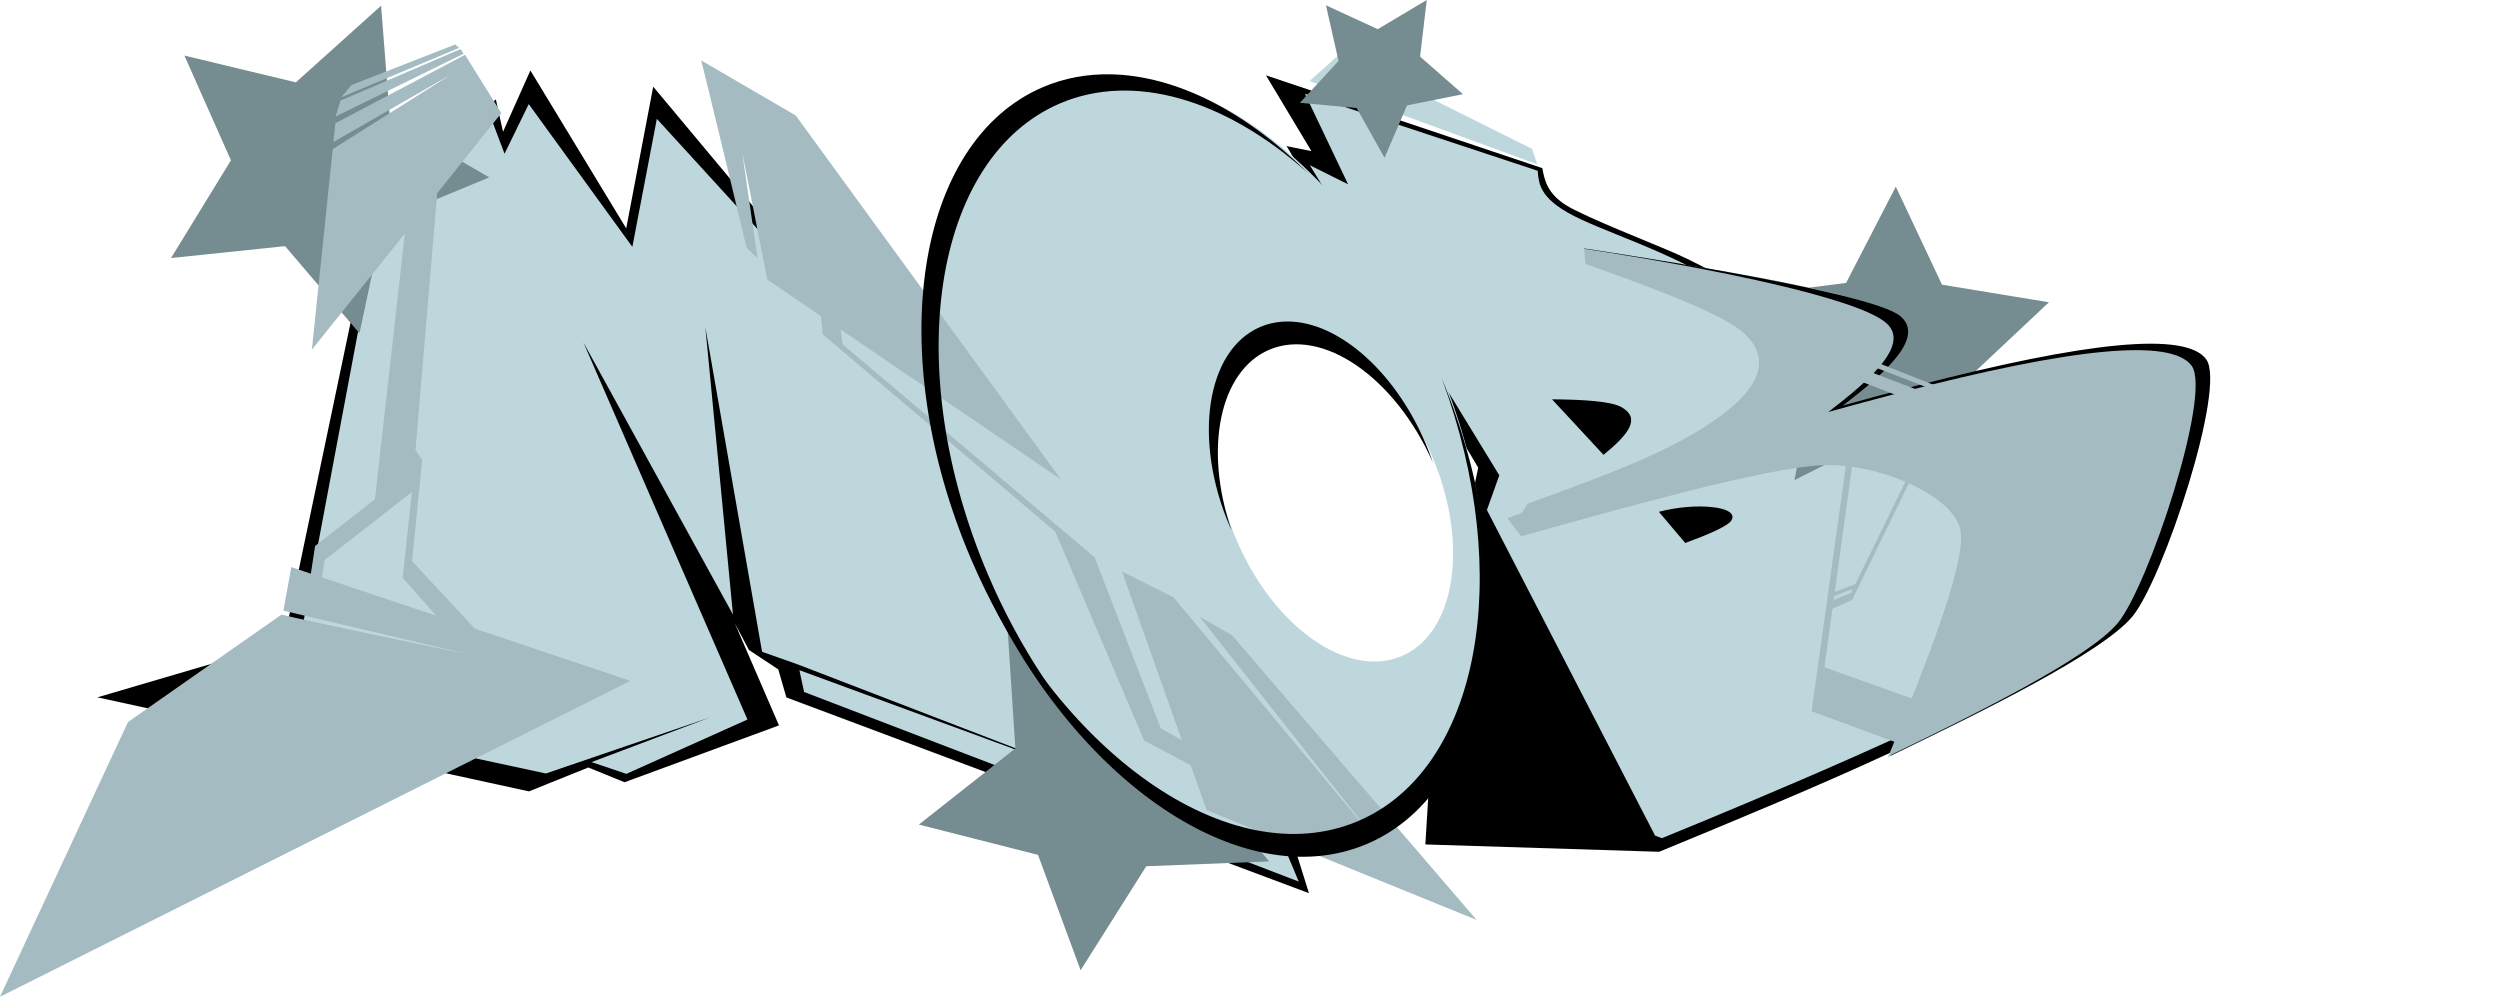
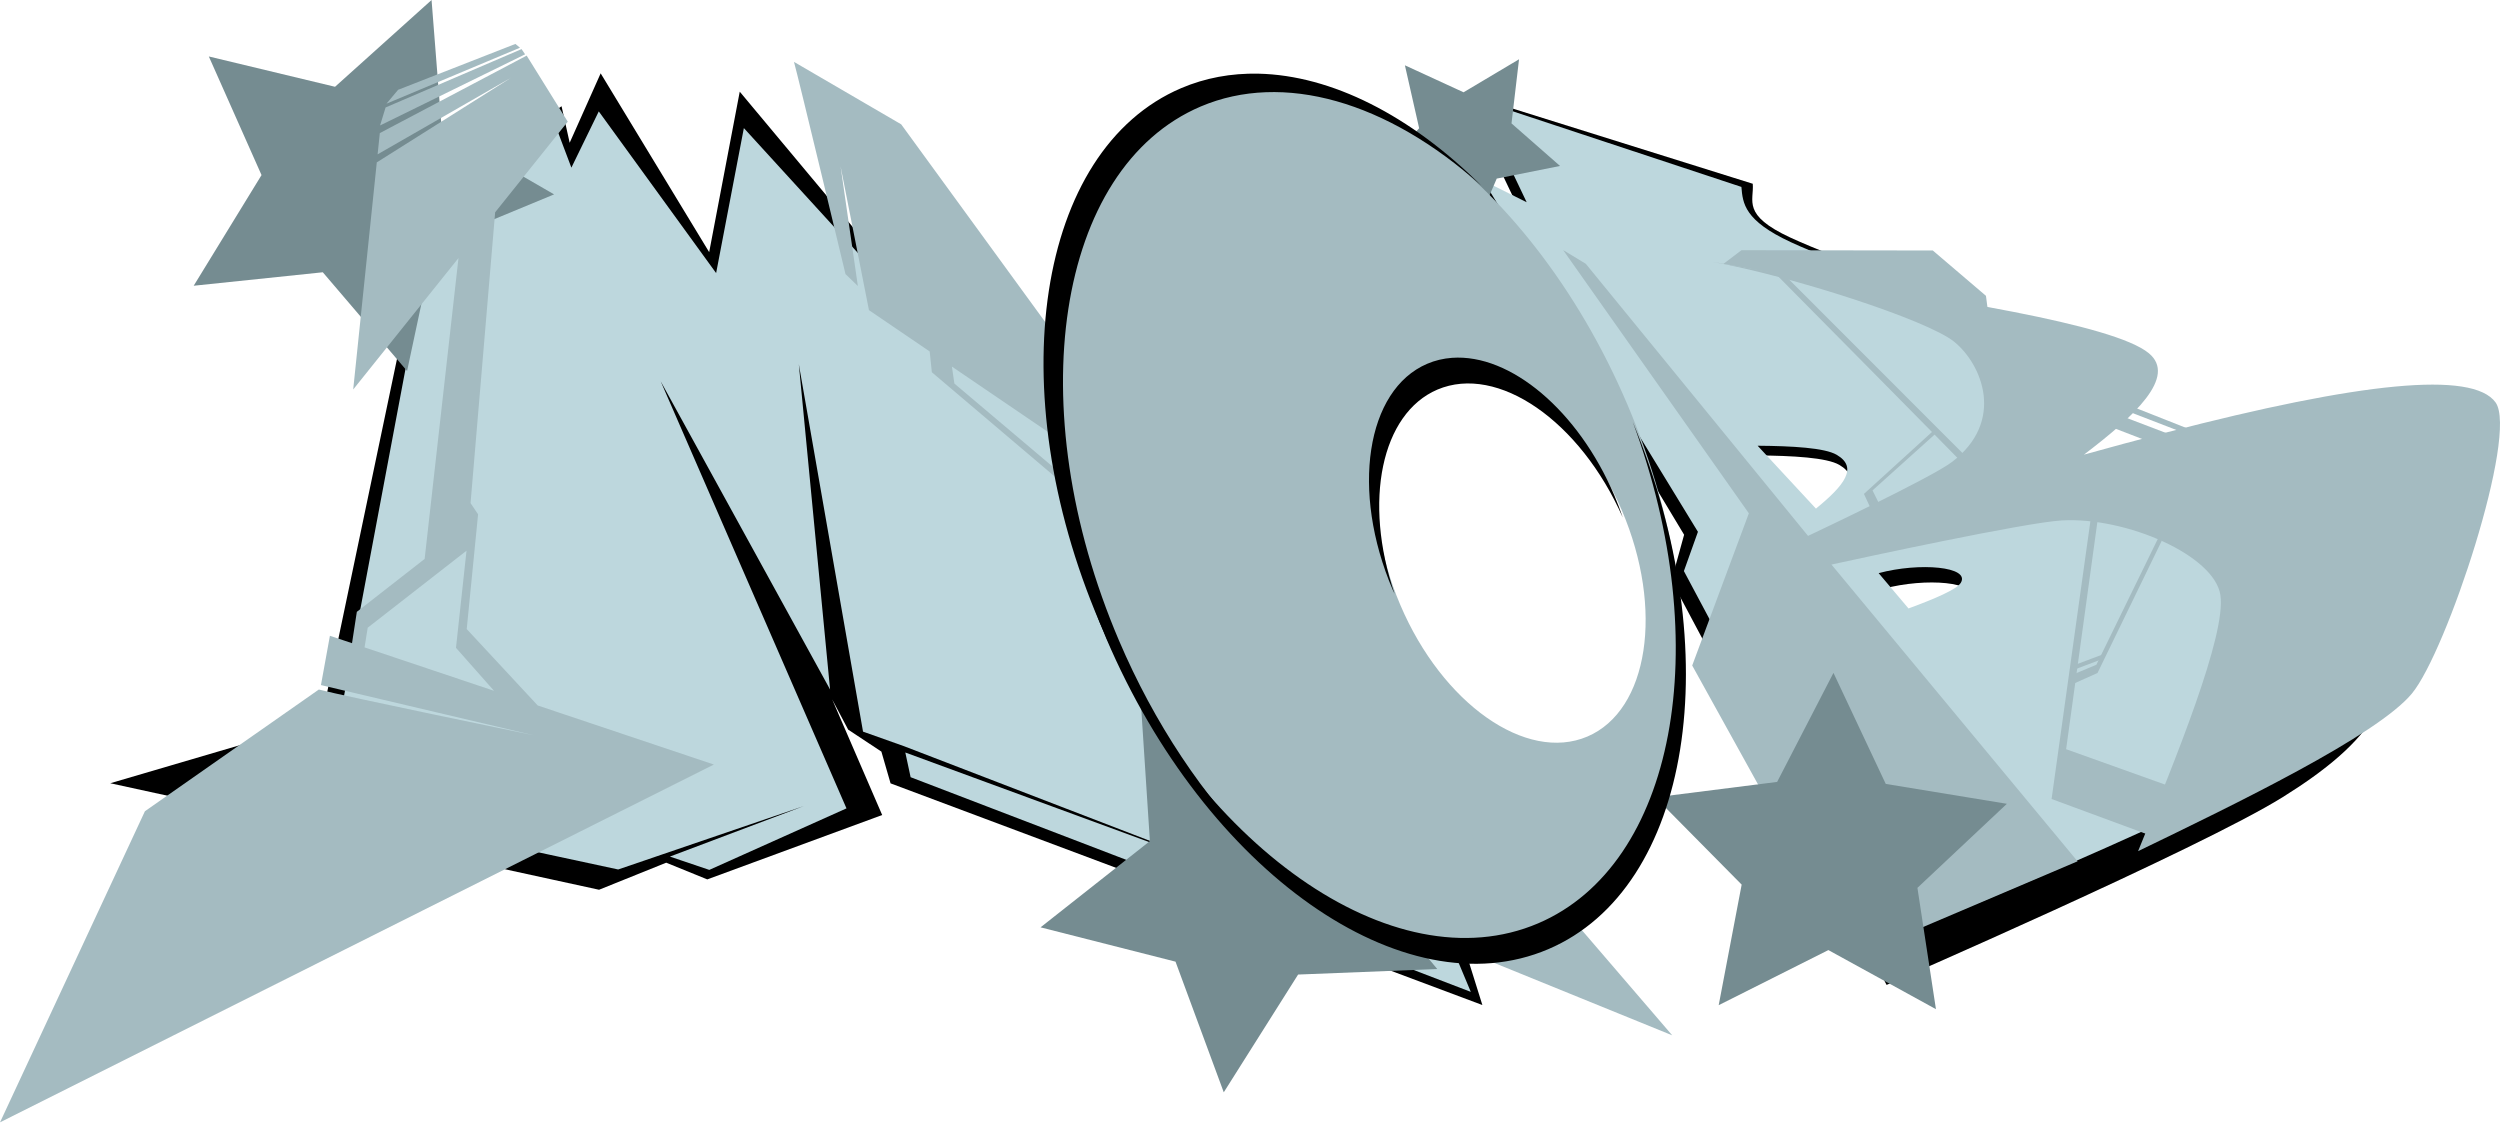
- <svg xmlns="http://www.w3.org/2000/svg" width="1410.212" height="562.254" viewBox="0 0 373.119 148.763" version="1.1" id="svg5">
+ <svg xmlns="http://www.w3.org/2000/svg" width="1245.245" height="559.028" viewBox="0 0 329.471 147.909" version="1.1" id="svg5">
  <defs id="defs2">
    </defs>
-   <g id="layer24" style="display:inline">
-     <path style="font-variation-settings:normal;opacity:1;vector-effect:none;fill:#000000;fill-opacity:1;stroke:none;stroke-width:0.265px;stroke-linecap:butt;stroke-linejoin:miter;stroke-miterlimit:4;stroke-dasharray:none;stroke-dashoffset:0;stroke-opacity:1;-inkscape-stroke:none;stop-color:#000000;stop-opacity:1" d="m 192.021,21.808 c 0,0 28.6,47.987 28.6,47.987 0,0 -1.51,7.173 -1.51,7.173 0,0 1.593,4.307 1.593,4.307 0,0 -1.176,3.019 -1.176,3.019 0,0 0.956,5.905 0.956,5.905 0,0 -5.953,6.389 -5.953,6.389 0,0 -1.799,29.444 -1.799,29.444 0,0 34.899,1.094 34.899,1.094 23.438,-9.678 47.603,-19.657 58.717,-28.403 11.114,-8.746 10.692,-15.841 3.192,-22.537 -7.5,-6.696 -21.371,-10.045 -26.667,-11.065 -5.295,-1.019 -9.902,-1.118 -13.383,-1.193 3.914,-3.706 5.865,-5.554 0.842,-12.194 -5.024,-6.641 -16.86,-12.377 -20.05,-13.81 -3.19,-1.434 -13.841,-5.565 -16.612,-7.337 -2.771,-1.772 -3.152,-3.751 -3.488,-5.494 0,0 -41.239,-13.847 -41.239,-13.847 0,0 6.785,11.313 6.785,11.313 0,0 -3.704,-0.752 -3.704,-0.752 z" id="path266858" />
+   <g id="layer24" style="display:inline" transform="translate(0,-0.8535987)">
+     <path id="path216053-5" style="font-variation-settings:normal;display:inline;vector-effect:none;fill:#000000;fill-opacity:1;stroke:none;stroke-width:0.277px;stroke-linecap:butt;stroke-linejoin:miter;stroke-miterlimit:4;stroke-dasharray:none;stroke-dashoffset:0;stroke-opacity:1;-inkscape-stroke:none;stop-color:#000000" d="m 192.899,13.14 c 1.934,4.07 4.28,9.006 6.734,14.137 l -5.976,-2.981 28.289,47.03 -1.668,6.039 28.354,53.288 c 0,0 41.292,-17.942 52.215,-24.752 11.086,-6.911 18.079,-14.526 10.714,-24.633 -7.366,-10.107 -23.794,-13.896 -33.867,-14.546 -5.32,-0.343 -10.887,0.444 -16.223,1.648 4.417,-1.907 7.815,-3.609 8.872,-4.738 2.649,-2.828 2.305,-11.145 -6.948,-17.969 -9.253,-6.824 -20.993,-10.508 -27.44,-13.498 -6.447,-2.99 -4.773,-4.831 -4.962,-7.095 z m 38.598,47.73 c 4.779,0.039 9.25,0.285 10.905,1.251 3.004,1.754 1.045,4.233 -2.86,7.425 z m 16.696,17.579 c 5.639,-1.514 12.676,-0.903 11.334,1.333 -0.542,0.904 -3.574,2.199 -7.214,3.539 z" />
  </g>
-   <g id="layer17" style="display:inline" transform="translate(-58.19385,-24.92827)">
+   <g id="layer22" style="display:inline" transform="translate(-58.19385,-25.78187)">
+     <path id="path216053" style="font-variation-settings:normal;opacity:1;vector-effect:none;fill:#bdd7dd;fill-opacity:1;stroke:none;stroke-width:0.265px;stroke-linecap:butt;stroke-linejoin:miter;stroke-miterlimit:4;stroke-dasharray:none;stroke-dashoffset:0;stroke-opacity:1;-inkscape-stroke:none;stop-color:#000000;stop-opacity:1" d="m 252.958,38.929 c 1.847,3.887 4.088,8.603 6.433,13.505 l -5.709,-2.847 28.279,46.282 -1.849,5.174 26.11,48.981 c 0,0 39.42,-15.978 49.855,-22.483 10.59,-6.602 17.271,-13.876 10.235,-23.531 -7.036,-9.655 -22.729,-13.274 -32.352,-13.895 -5.082,-0.328 -10.4,0.424 -15.497,1.575 4.219,-1.822 7.465,-3.448 8.475,-4.526 2.531,-2.702 1.092,-10.565 -7.747,-17.084 -8.839,-6.519 -18.813,-9.521 -24.972,-12.378 -6.159,-2.856 -6.348,-5.124 -6.528,-7.286 z m 36.871,45.594 c 4.565,0.038 8.836,0.272 10.417,1.195 2.87,1.676 0.998,4.044 -2.732,7.093 z m 15.949,16.792 c 5.387,-1.447 12.109,-0.863 10.827,1.273 -0.518,0.863 -3.414,2.1 -6.892,3.381 z" />
+   </g>
+   <g id="layer3" />
+   <g id="layer17" style="display:inline" transform="translate(-58.19385,-25.78187)">
    <path style="font-variation-settings:normal;opacity:1;vector-effect:none;fill:#000000;fill-opacity:1;stroke:none;stroke-width:0.265px;stroke-linecap:butt;stroke-linejoin:miter;stroke-miterlimit:4;stroke-dasharray:none;stroke-dashoffset:0;stroke-opacity:1;-inkscape-stroke:none;stop-color:#000000;stop-opacity:1" d="m 100.506,120.842 14.459,-69.003 17.235,-12.057 1.07,4.816 4.084,-9.151 14.301,23.566 4.029,-21.15 25.442,30.469 9.299,2.946 38.442,33.091 6.269,13.887 7.3,4.489 11.117,35.488 -77.993,-29.213 -1.21,-4.187 -4.377,-2.895 -2.107,-3.981 6.589,15.235 -23.051,8.484 -5.411,-2.202 -8.851,3.567 -64.416,-14.037 z" id="path200381" />
  </g>
-   <g id="layer22" transform="translate(-58.19385,-24.92827)" style="display:inline">
-     <path id="path216053" style="font-variation-settings:normal;opacity:1;vector-effect:none;fill:#bdd7dd;fill-opacity:1;stroke:none;stroke-width:0.265px;stroke-linecap:butt;stroke-linejoin:miter;stroke-miterlimit:4;stroke-dasharray:none;stroke-dashoffset:0;stroke-opacity:1;-inkscape-stroke:none;stop-color:#000000;stop-opacity:1" d="m 252.958,38.929 c 1.847,3.887 4.088,8.603 6.433,13.505 l -5.709,-2.847 28.279,46.282 -1.849,5.174 25.101,48.605 1.009,0.377 c 0,0 39.42,-15.978 49.855,-22.483 10.59,-6.602 17.271,-13.876 10.235,-23.531 -7.036,-9.655 -22.729,-13.274 -32.352,-13.895 -5.082,-0.328 -10.4,0.424 -15.497,1.575 4.219,-1.822 7.465,-3.448 8.475,-4.526 2.531,-2.702 1.092,-10.565 -7.747,-17.084 -8.839,-6.519 -18.813,-9.521 -24.972,-12.378 -6.159,-2.856 -6.348,-5.124 -6.528,-7.286 z m 36.871,45.594 c 4.565,0.038 8.836,0.272 10.417,1.195 2.87,1.676 0.998,4.044 -2.732,7.093 z m 15.949,16.792 c 5.387,-1.447 12.109,-0.863 10.827,1.273 -0.518,0.863 -3.414,2.1 -6.892,3.381 z" />
-     <path style="font-variation-settings:normal;opacity:1;fill:#bdd7dd;fill-opacity:1;stroke:none;stroke-width:0.265;stroke-linecap:butt;stroke-linejoin:miter;stroke-miterlimit:4;stroke-dasharray:none;stroke-dashoffset:0;stroke-opacity:1;stop-color:#000000;stop-opacity:1" d="m 287.634,49.446 -33.986,-12.424 4.608,-4.117 28.581,14.236 z" id="path246149" />
-   </g>
-   <g id="layer1" style="display:inline" transform="translate(-58.19385,-24.92827)">
+   <g id="layer1" style="display:inline" transform="translate(-58.19385,-25.78187)">
    <path id="path16535" style="fill:#bdd7dd;fill-opacity:1;stroke:none;stroke-width:0.452px;stroke-linecap:butt;stroke-linejoin:miter;stroke-opacity:1" d="m 137.106,40.462 -3.61,7.412 -2.288,-6.06 -15.969,13.418 -12.613,67.08 -16.068,6.64 53.105,11.417 5.891,-2.012 18.573,-6.345 -17.649,6.657 5.194,1.755 18.078,-8.108 -24.49,-56.293 22.328,40.626 -4.12,-42.872 8.463,48.425 5.41,1.922 43.518,16.755 -43.356,-15.927 0.699,3.255 73.827,28.294 -14.56,-34.8 -5.043,-2.615 -4.646,-14.018 -0.264,-0.141 -39.651,-32.249 -7.456,-3.534 -24.183,-26.482 -3.655,19.109 z" />
  </g>
-   <g id="layer14" style="display:inline" transform="translate(-58.19385,-24.92827)">
+   <g id="layer14" style="display:inline" transform="translate(-58.19385,-25.78187)">
    <path style="fill:#758c91;fill-opacity:1;stroke:none;stroke-opacity:1" id="path194095-7-3-6" transform="matrix(0.3950514,-0.145542,0.145542,0.3950514,-87.98974,34.39139)" d="m 388.113,140.028 33.791,22.563 37.743,-15.045 -11.017,39.109 25.972,31.247 -40.599,1.608 -21.692,34.356 -14.075,-38.116 -39.378,-10.014 31.901,-25.164 z" />
  </g>
-   <g id="layer16" style="display:inline" transform="translate(-58.19385,-24.92827)">
+   <g id="layer16" style="display:inline" transform="translate(-58.19385,-25.78187)">
    <path style="display:inline;fill:#758c91;fill-opacity:1;stroke:none;stroke-opacity:1" id="path194095" d="m 388.113,140.028 33.791,22.563 37.743,-15.045 -11.017,39.109 25.972,31.247 -40.599,1.608 -21.692,34.356 -14.075,-38.116 -39.378,-10.014 31.901,-25.164 z" transform="matrix(0.4516951,0,0,0.4516951,33.2326,55.06394)" />
-     <path style="display:inline;fill:#758c91;fill-opacity:1;stroke:none;stroke-opacity:1" id="path194095-7-3" transform="matrix(0.206823,-0.03284508,0.03284508,0.206823,171.2206,9.509395)" d="m 388.113,140.028 33.791,22.563 37.743,-15.045 -11.017,39.109 25.972,31.247 -40.599,1.608 -21.692,34.356 -14.075,-38.116 -39.378,-10.014 31.901,-25.164 z" />
+     <path style="display:inline;fill:#758c91;fill-opacity:1;stroke:none;stroke-opacity:1" id="path194095-7-3" transform="matrix(0.206823,-0.03284508,0.03284508,0.206823,158.4739,18.17466)" d="m 388.113,140.028 33.791,22.563 37.743,-15.045 -11.017,39.109 25.972,31.247 -40.599,1.608 -21.692,34.356 -14.075,-38.116 -39.378,-10.014 31.901,-25.164 z" />
  </g>
-   <g id="layer25" style="display:inline">
-     <path style="display:inline;fill:#758c91;fill-opacity:1;stroke:none;stroke-opacity:1" id="path194095-7" transform="matrix(0.3007061,-0.2609115,0.2609115,0.3007061,106.231,103.4151)" d="m 388.113,140.028 33.791,22.563 37.743,-15.045 -11.017,39.109 25.972,31.247 -40.599,1.608 -21.692,34.356 -14.075,-38.116 -39.378,-10.014 31.901,-25.164 z" />
+   <g id="layer5" style="display:inline" transform="translate(-58.19385,-25.78187)">
+     <path id="path39162" style="fill:#a4bbc1;fill-opacity:1;stroke:none;stroke-width:0.379;stroke-opacity:1" d="M 214.424,38.148 A 60.519,37.512 66.904 0 1 272.669,79.102 60.519,37.512 66.904 0 1 261.904,149.485 60.519,37.512 66.904 0 1 203.659,108.531 60.519,37.512 66.904 0 1 214.424,38.148 Z m 32.875,37.588 a 25.61,15.874 66.904 0 0 -4.555,29.783 25.61,15.874 66.904 0 0 24.647,17.331 25.61,15.874 66.904 0 0 4.556,-29.784 25.61,15.874 66.904 0 0 -24.647,-17.33 z" />
  </g>
-   <g id="layer5" style="display:inline" transform="translate(-58.19385,-24.92827)">
-     <path id="path39162" style="fill:#bdd7dd;fill-opacity:1;stroke:none;stroke-width:0.379;stroke-opacity:1" d="M 214.424,38.148 A 60.519,37.512 66.904 0 1 272.669,79.102 60.519,37.512 66.904 0 1 261.904,149.485 60.519,37.512 66.904 0 1 203.659,108.531 60.519,37.512 66.904 0 1 214.424,38.148 Z m 32.875,37.588 a 25.61,15.874 66.904 0 0 -4.555,29.783 25.61,15.874 66.904 0 0 24.647,17.331 25.61,15.874 66.904 0 0 4.556,-29.784 25.61,15.874 66.904 0 0 -24.647,-17.33 z" />
-   </g>
-   <g id="layer2" style="display:inline" transform="translate(-58.19385,-24.92827)">
+   <g id="layer2" style="display:inline" transform="translate(-58.19385,-25.78187)">
    <path id="path12634" style="fill:#a4bbc1;fill-opacity:1;stroke:none;stroke-width:0.452px;stroke-linecap:butt;stroke-linejoin:miter;stroke-opacity:1" d="m 126.116,31.571 -15.454,6.045 -1.534,1.827 17.593,-7.374 z m 0.813,0.681 -17.92,7.693 -0.726,2.371 19.113,-9.373 z m 0.673,0.858 -19.352,10.212 -0.291,2.799 17.587,-10.096 -17.696,11.157 -3.109,29.929 13.876,-17.321 -4.461,39.651 -8.936,6.974 -0.634,4.131 -2.914,-0.977 -1.181,6.498 28.057,6.618 c 0,0 -25.147,-5.179 -28.335,-6.032 l -22.92,16.04 -19.097,41 94.078,-47.153 -23.216,-7.786 -9.355,-10.067 1.497,-15.125 -0.993,-1.477 3.242,-38.327 9.567,-11.943 z m 35.228,0.826 c 0.518,1.801 6.79,27.965 6.79,27.965 l 1.631,1.577 -2.277,-15.762 3.738,18.939 8.003,5.446 0.285,2.738 34.683,29.432 13.272,31.19 6.947,3.669 2.378,6.704 40.294,16.392 -36.521,-42.507 -4.84,-2.772 26.841,34.016 -30.708,-36.874 -7.692,-3.859 8.937,25.201 -3.164,-1.822 -9.858,-25.493 -37.597,-31.785 -0.328,-2.237 32.871,22.365 -39.554,-54.291 z m -43.155,64.421 -1.388,12.802 5.014,5.664 -17.063,-5.723 0.416,-2.594 z" />
  </g>
-   <g id="layer23" style="display:inline">
-     <path id="path247545" style="font-variation-settings:normal;opacity:1;vector-effect:none;fill:#a4bbc1;fill-opacity:1;stroke:none;stroke-width:1px;stroke-linecap:butt;stroke-linejoin:miter;stroke-miterlimit:4;stroke-dasharray:none;stroke-dashoffset:0;stroke-opacity:1;-inkscape-stroke:none;stop-color:#000000;stop-opacity:1" d="m 893.561,140.611 0.732,8.16 c 32.931,11.899 72.995,26.375 87.18,37.34 14.185,10.965 17.454,26.991 -9.256,47.264 -26.71,20.272 -63.378,33.619 -110.426,50.744 L 858.5,289.264 c -2.824,1.037 -5.419,1.983 -8.32,3.049 l 7.895,10.174 c 60.345,-16.865 137.016,-38.291 169.072,-40.047 32.056,-1.756 75.918,17.432 78.84,37.24 2.922,19.808 -22.09,81.125 -41.01,127.508 47.949,-23.18 119.025,-57.54 136.381,-78.504 17.356,-20.964 53.084,-129.078 41.688,-144.998 -11.396,-15.92 -67.458,-10.14 -164.004,14.951 -14.702,3.821 -28.225,7.474 -41.047,11.049 25.432,-19.305 46.416,-38.876 32.324,-50.527 -17.614,-14.564 -102.898,-27.416 -176.758,-38.547 z" transform="scale(0.2645833)" />
-     <path id="path247545-0" style="font-variation-settings:normal;display:inline;vector-effect:none;fill:#000000;fill-opacity:1;stroke:none;stroke-width:0.265px;stroke-linecap:butt;stroke-linejoin:miter;stroke-miterlimit:4;stroke-dasharray:none;stroke-dashoffset:0;stroke-opacity:1;-inkscape-stroke:none;stop-color:#000000" d="m 236.422,37.141 c 18.983,2.865 40.51,7.274 44.99,10.979 3.728,3.083 -1.824,8.261 -8.552,13.369 3.392,-0.946 6.97,-1.912 10.86,-2.923 25.545,-6.639 40.377,-8.168 43.393,-3.956 3.015,4.212 -6.438,32.817 -11.03,38.364 -4.338,5.239 -21.301,13.611 -33.866,19.695 -0.015,0.036 -0.031,0.076 -0.045,0.112 12.686,-6.133 31.492,-15.224 36.084,-20.771 4.592,-5.547 14.045,-34.152 11.03,-38.364 -3.015,-4.212 -17.848,-2.683 -43.393,3.956 -3.89,1.011 -7.468,1.978 -10.86,2.923 6.729,-5.108 12.281,-10.286 8.552,-13.369 C 278.925,43.304 236.458,37.085 236.458,37.085 l -0.035,0.056 z" />
+   <g id="layer23" style="display:inline" transform="translate(0,-0.8535987)">
+     <path id="path247545" style="font-variation-settings:normal;opacity:1;vector-effect:none;fill:#a4bbc1;fill-opacity:1;stroke:none;stroke-width:1px;stroke-linecap:butt;stroke-linejoin:miter;stroke-miterlimit:4;stroke-dasharray:none;stroke-dashoffset:0;stroke-opacity:1;-inkscape-stroke:none;stop-color:#000000;stop-opacity:1" d="m 778.6,124.555 92.502,131.123 -28.219,75.812 80.293,145.021 111.643,-47.497 -122.571,-147.809 c 14.681,-3.204 96.749,-20.998 114.898,-21.992 32.056,-1.756 75.918,17.432 78.84,37.24 2.922,19.808 -22.09,81.125 -41.01,127.508 47.949,-23.18 119.025,-57.54 136.381,-78.504 17.356,-20.964 53.084,-129.078 41.688,-144.998 -11.396,-15.92 -67.458,-10.14 -164.004,14.951 -14.702,3.821 -28.225,7.474 -41.047,11.049 25.432,-19.305 46.416,-38.876 32.324,-50.527 -17.614,-14.564 -102.898,-27.416 -176.758,-38.547 l -40.883,-7 c 39.558,7.103 107.301,28.964 120.721,39.859 13.919,11.301 25.529,39.632 -1.182,59.904 -10.274,7.798 -68.923,35.498 -71.633,36.777 L 789.877,131.389 Z" transform="matrix(0.2645833,0,0,0.2645833,0,0.8535987)" />
    <path style="font-variation-settings:normal;opacity:1;vector-effect:none;fill:#a4bbc1;fill-opacity:1;stroke:none;stroke-width:0.265px;stroke-linecap:butt;stroke-linejoin:miter;stroke-miterlimit:4;stroke-dasharray:none;stroke-dashoffset:0;stroke-opacity:1;-inkscape-stroke:none;stop-color:#000000;stop-opacity:1" d="m 273.934,55.475 17.107,6.598 2.002,-1.268 -17.812,-6.792 z" id="path259830" />
    <path style="font-variation-settings:normal;display:inline;vector-effect:none;fill:#a4bbc1;fill-opacity:1;stroke:none;stroke-width:0.265px;stroke-linecap:butt;stroke-linejoin:miter;stroke-miterlimit:4;stroke-dasharray:none;stroke-dashoffset:0;stroke-opacity:1;-inkscape-stroke:none;stop-color:#000000" d="m 275.653,53.212 17.107,6.598 0.086,-0.691 -17.737,-7.009 z" id="path259830-8" />
    <path style="font-variation-settings:normal;opacity:1;vector-effect:none;fill:#a4bbc1;fill-opacity:1;stroke:none;stroke-width:0.265px;stroke-linecap:butt;stroke-linejoin:miter;stroke-miterlimit:4;stroke-dasharray:none;stroke-dashoffset:0;stroke-opacity:1;-inkscape-stroke:none;stop-color:#000000;stop-opacity:1" d="m 283.54,111.013 -13.165,-4.861 5.204,-37.262 0.907,0.201 -4.194,30.498 15.271,5.462 z" id="path261136" />
    <path style="font-variation-settings:normal;opacity:1;vector-effect:none;fill:#a4bbc1;fill-opacity:1;stroke:none;stroke-width:0.265px;stroke-linecap:butt;stroke-linejoin:miter;stroke-miterlimit:4;stroke-dasharray:none;stroke-dashoffset:0;stroke-opacity:1;-inkscape-stroke:none;stop-color:#000000;stop-opacity:1" d="m 273.393,90.903 3.033,-1.355 8.462,-17.413 -0.347,-0.599 -8.265,16.924 -2.83,1.182 z" id="path263196" />
    <path style="font-variation-settings:normal;opacity:1;vector-effect:none;fill:#a4bbc1;fill-opacity:1;stroke:none;stroke-width:0.265px;stroke-linecap:butt;stroke-linejoin:miter;stroke-miterlimit:4;stroke-dasharray:none;stroke-dashoffset:0;stroke-opacity:1;-inkscape-stroke:none;stop-color:#000000;stop-opacity:1" d="m 272.934,89.266 4.341,-1.641 0.125,-0.63 -4.321,1.622 z" id="path264411" />
+     <path style="fill:#a4bbc1;fill-opacity:1;stroke:none;stroke-width:0.265px;stroke-linecap:butt;stroke-linejoin:miter;stroke-opacity:1" d="m 227.14,35.618 2.365,-1.792 25.215,0.039 7.006,5.975 0.294,2.248 z" id="path10969" />
+     <path style="fill:#a4bbc1;fill-opacity:1;stroke:none;stroke-width:0.265px;stroke-linecap:butt;stroke-linejoin:miter;stroke-opacity:1" d="M 259.299,62.577 C 258.689,61.861 233.436,36.364 233.436,36.364 l 1.481,0.464 24.698,24.717 z" id="path13067" />
+     <path style="fill:#a4bbc1;fill-opacity:1;stroke:none;stroke-width:0.265px;stroke-linecap:butt;stroke-linejoin:miter;stroke-opacity:1" d="m 255.129,57.97 -8.351,7.513 1.241,2.507 -0.877,1.181 -1.495,-3.227 9.2,-8.375 z" id="path14313" />
  </g>
-   <g id="layer10" style="display:inline" transform="translate(-58.19385,-24.92827)">
-     <path id="path39162-0" style="display:inline;fill:#000000;fill-opacity:1;stroke:none;stroke-width:0.379;stroke-opacity:1" d="m 224.054,36.02 c -3.614,-0.078 -7.043,0.564 -10.19,1.906 -19.056,8.127 -23.876,39.638 -10.765,70.383 5.155,12.085 12.607,22.801 21.231,30.531 -7.553,-7.497 -14.04,-17.267 -18.665,-28.11 -13.111,-30.745 -8.291,-62.257 10.766,-70.383 10.833,-4.605 24.531,-0.741 36.995,10.435 -9.363,-9.3 -19.797,-14.544 -29.372,-14.761 z" />
+   <g id="layer25" style="display:inline" transform="translate(0,-0.8535987)">
+     <path style="display:inline;fill:#758c91;fill-opacity:1;stroke:none;stroke-opacity:1" id="path194095-7" transform="matrix(0.3007061,-0.2609115,0.2609115,0.3007061,64.91417,165.0893)" d="m 388.113,140.028 33.791,22.563 37.743,-15.045 -11.017,39.109 25.972,31.247 -40.599,1.608 -21.692,34.356 -14.075,-38.116 -39.378,-10.014 31.901,-25.164 z" />
+   </g>
+   <g id="layer10" style="display:inline" transform="translate(-58.19385,-25.78187)">
+     <path id="path39162-0" style="display:inline;fill:#000000;fill-opacity:1;stroke:none;stroke-width:0.379;stroke-opacity:1" d="m 224.054,35.491 c -3.614,-0.078 -7.043,0.564 -10.19,1.906 -19.056,8.127 -23.876,39.638 -10.765,70.383 5.155,12.085 12.607,22.801 21.231,30.531 -7.553,-7.497 -14.04,-17.267 -18.665,-28.11 -13.111,-30.745 -8.291,-62.257 10.766,-70.383 10.833,-4.605 24.531,-0.741 36.995,10.435 C 244.062,40.952 233.629,35.708 224.054,35.491 Z" />
    <path id="path39162-2" style="display:inline;fill:#000000;fill-opacity:1;stroke:none;stroke-width:0.379;stroke-opacity:1" d="m 249.545,72.94 a 25.61,15.874 66.904 0 0 -3.255,0.781 25.61,15.874 66.904 0 0 -4.556,29.783 25.61,15.874 66.904 0 0 0.252,0.543 25.61,15.874 66.904 0 1 5.641,-26.922 25.61,15.874 66.904 0 1 24.428,16.857 25.61,15.874 66.904 0 0 -1.118,-2.932 25.61,15.874 66.904 0 0 -21.393,-18.11 z m 23.825,8.44 a 60.519,37.512 66.904 0 1 -12.475,66.09 60.519,37.512 66.904 0 1 -58.245,-40.953 60.519,37.512 66.904 0 1 -0.412,-1.026 60.519,37.512 66.904 0 0 1.75,4.43 60.519,37.512 66.904 0 0 58.245,40.953 60.519,37.512 66.904 0 0 11.137,-69.494 z" />
  </g>
</svg>
